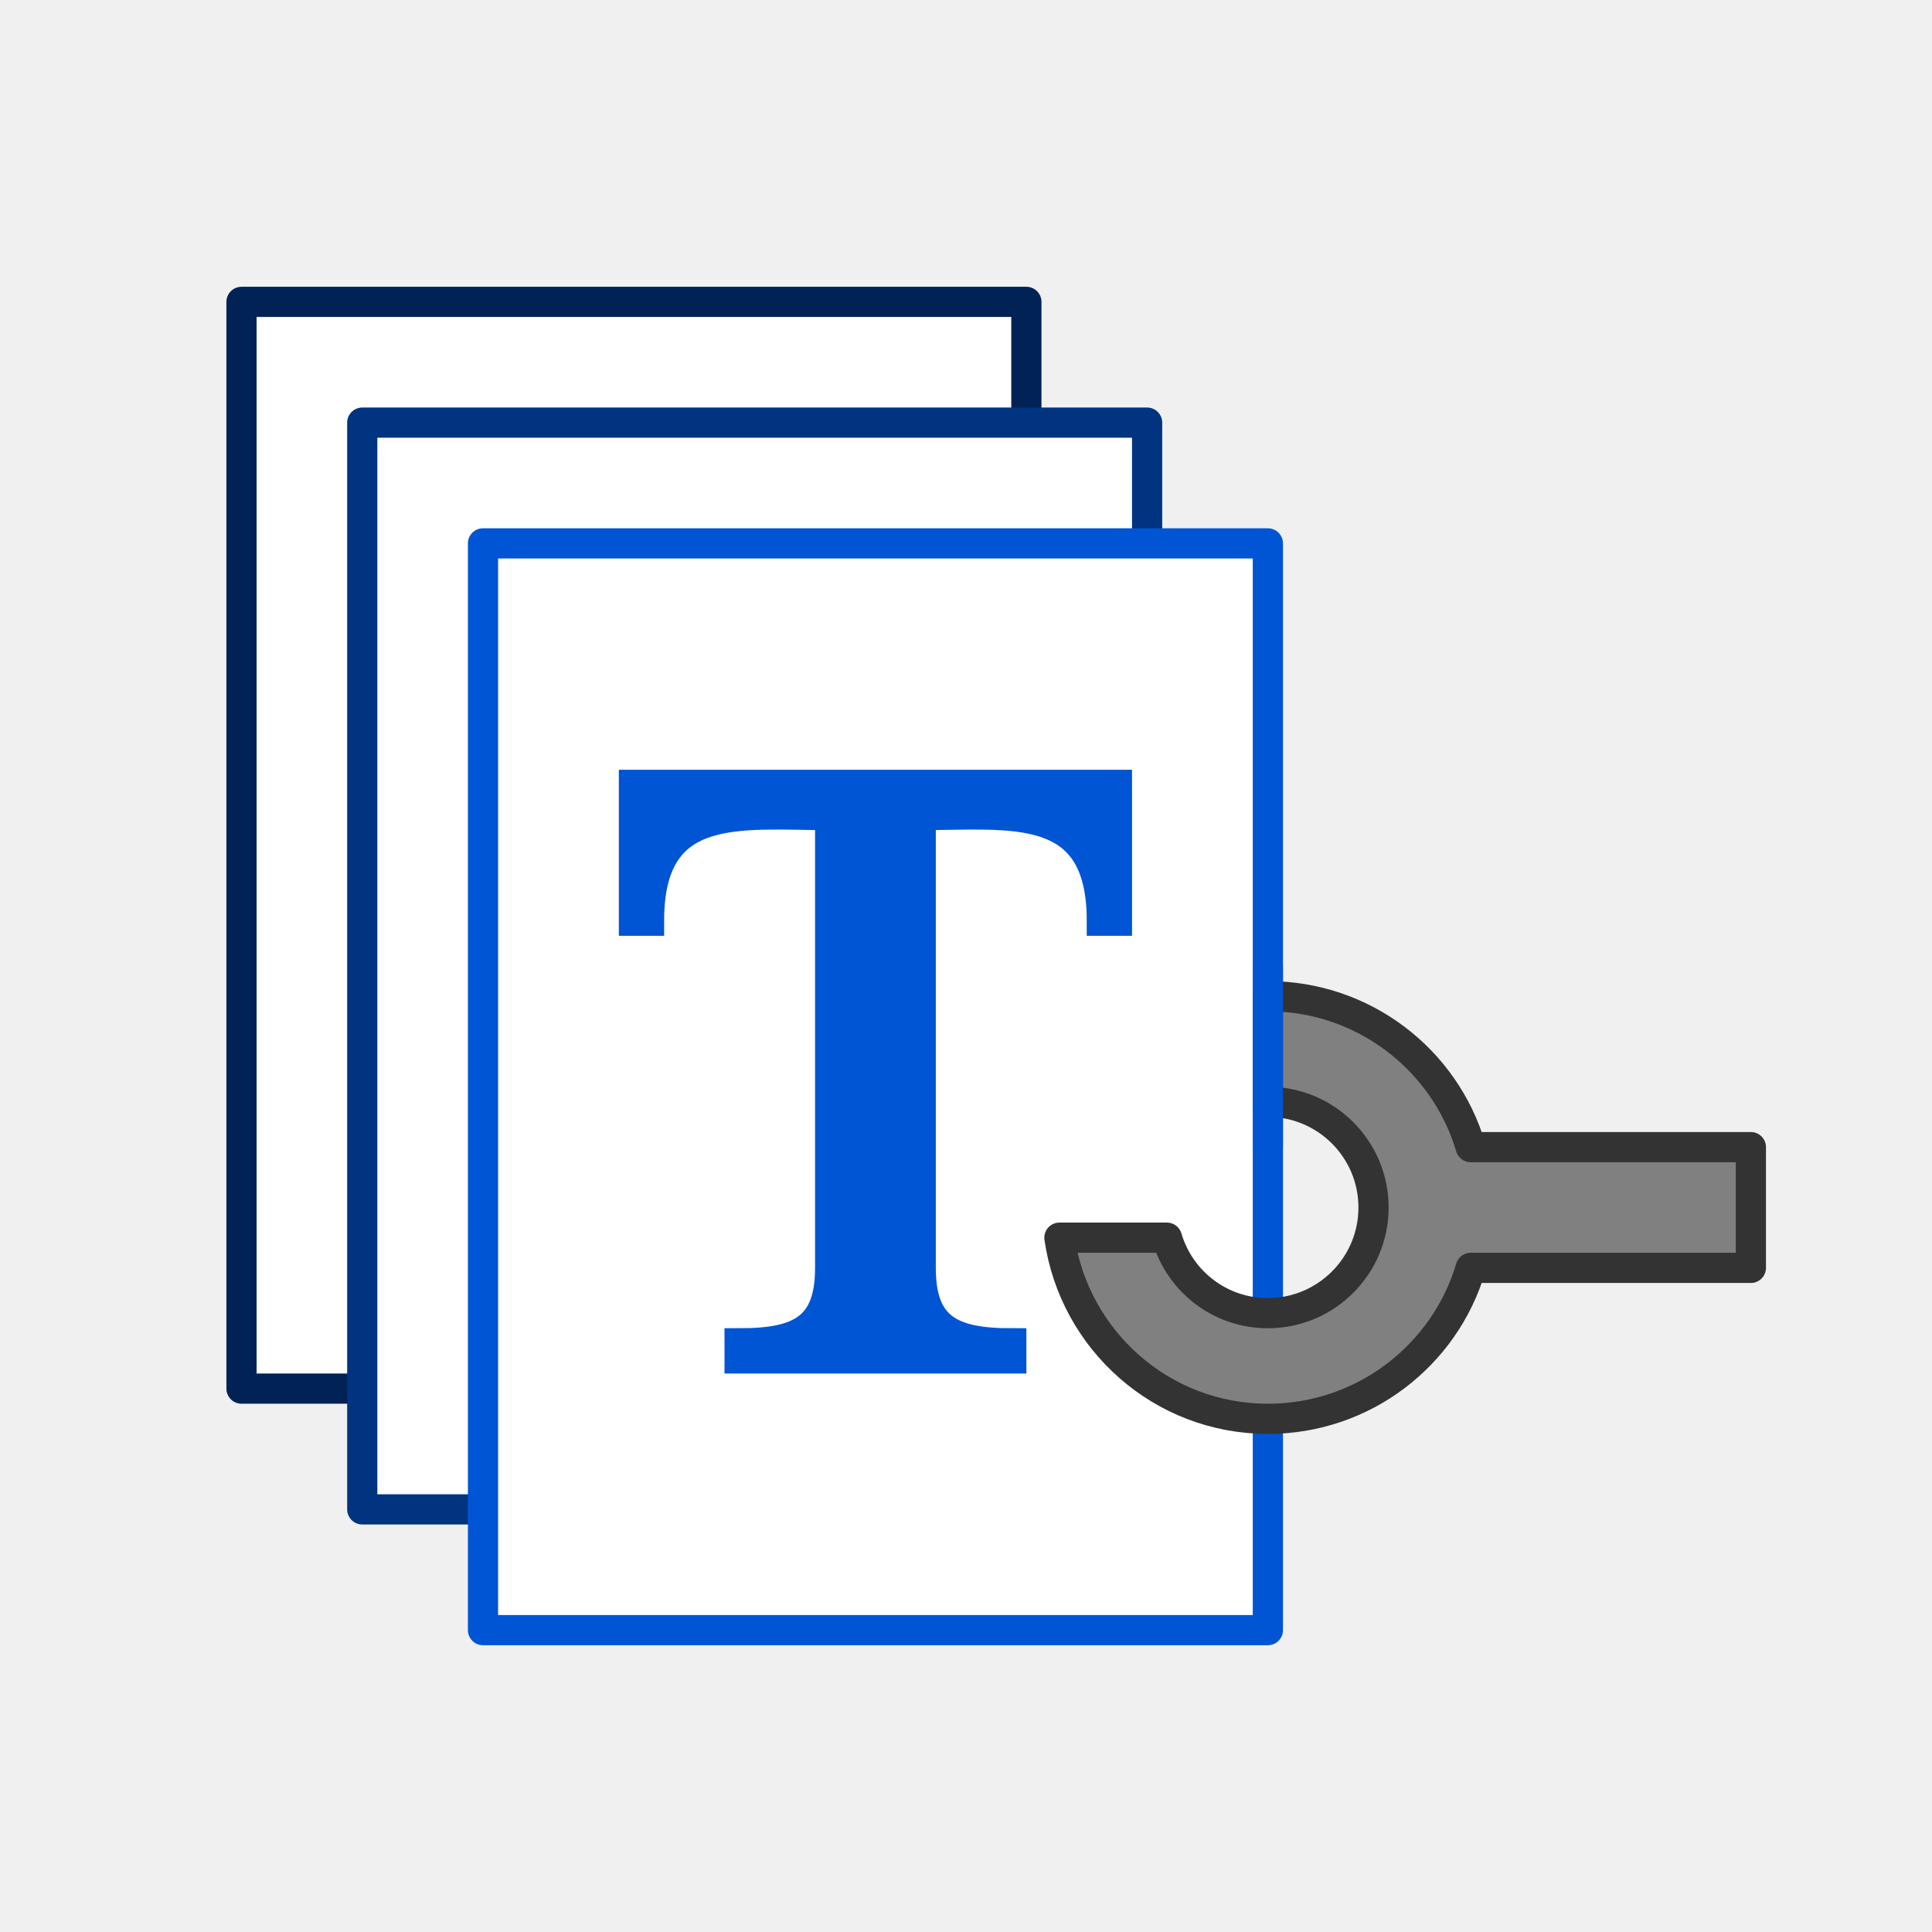
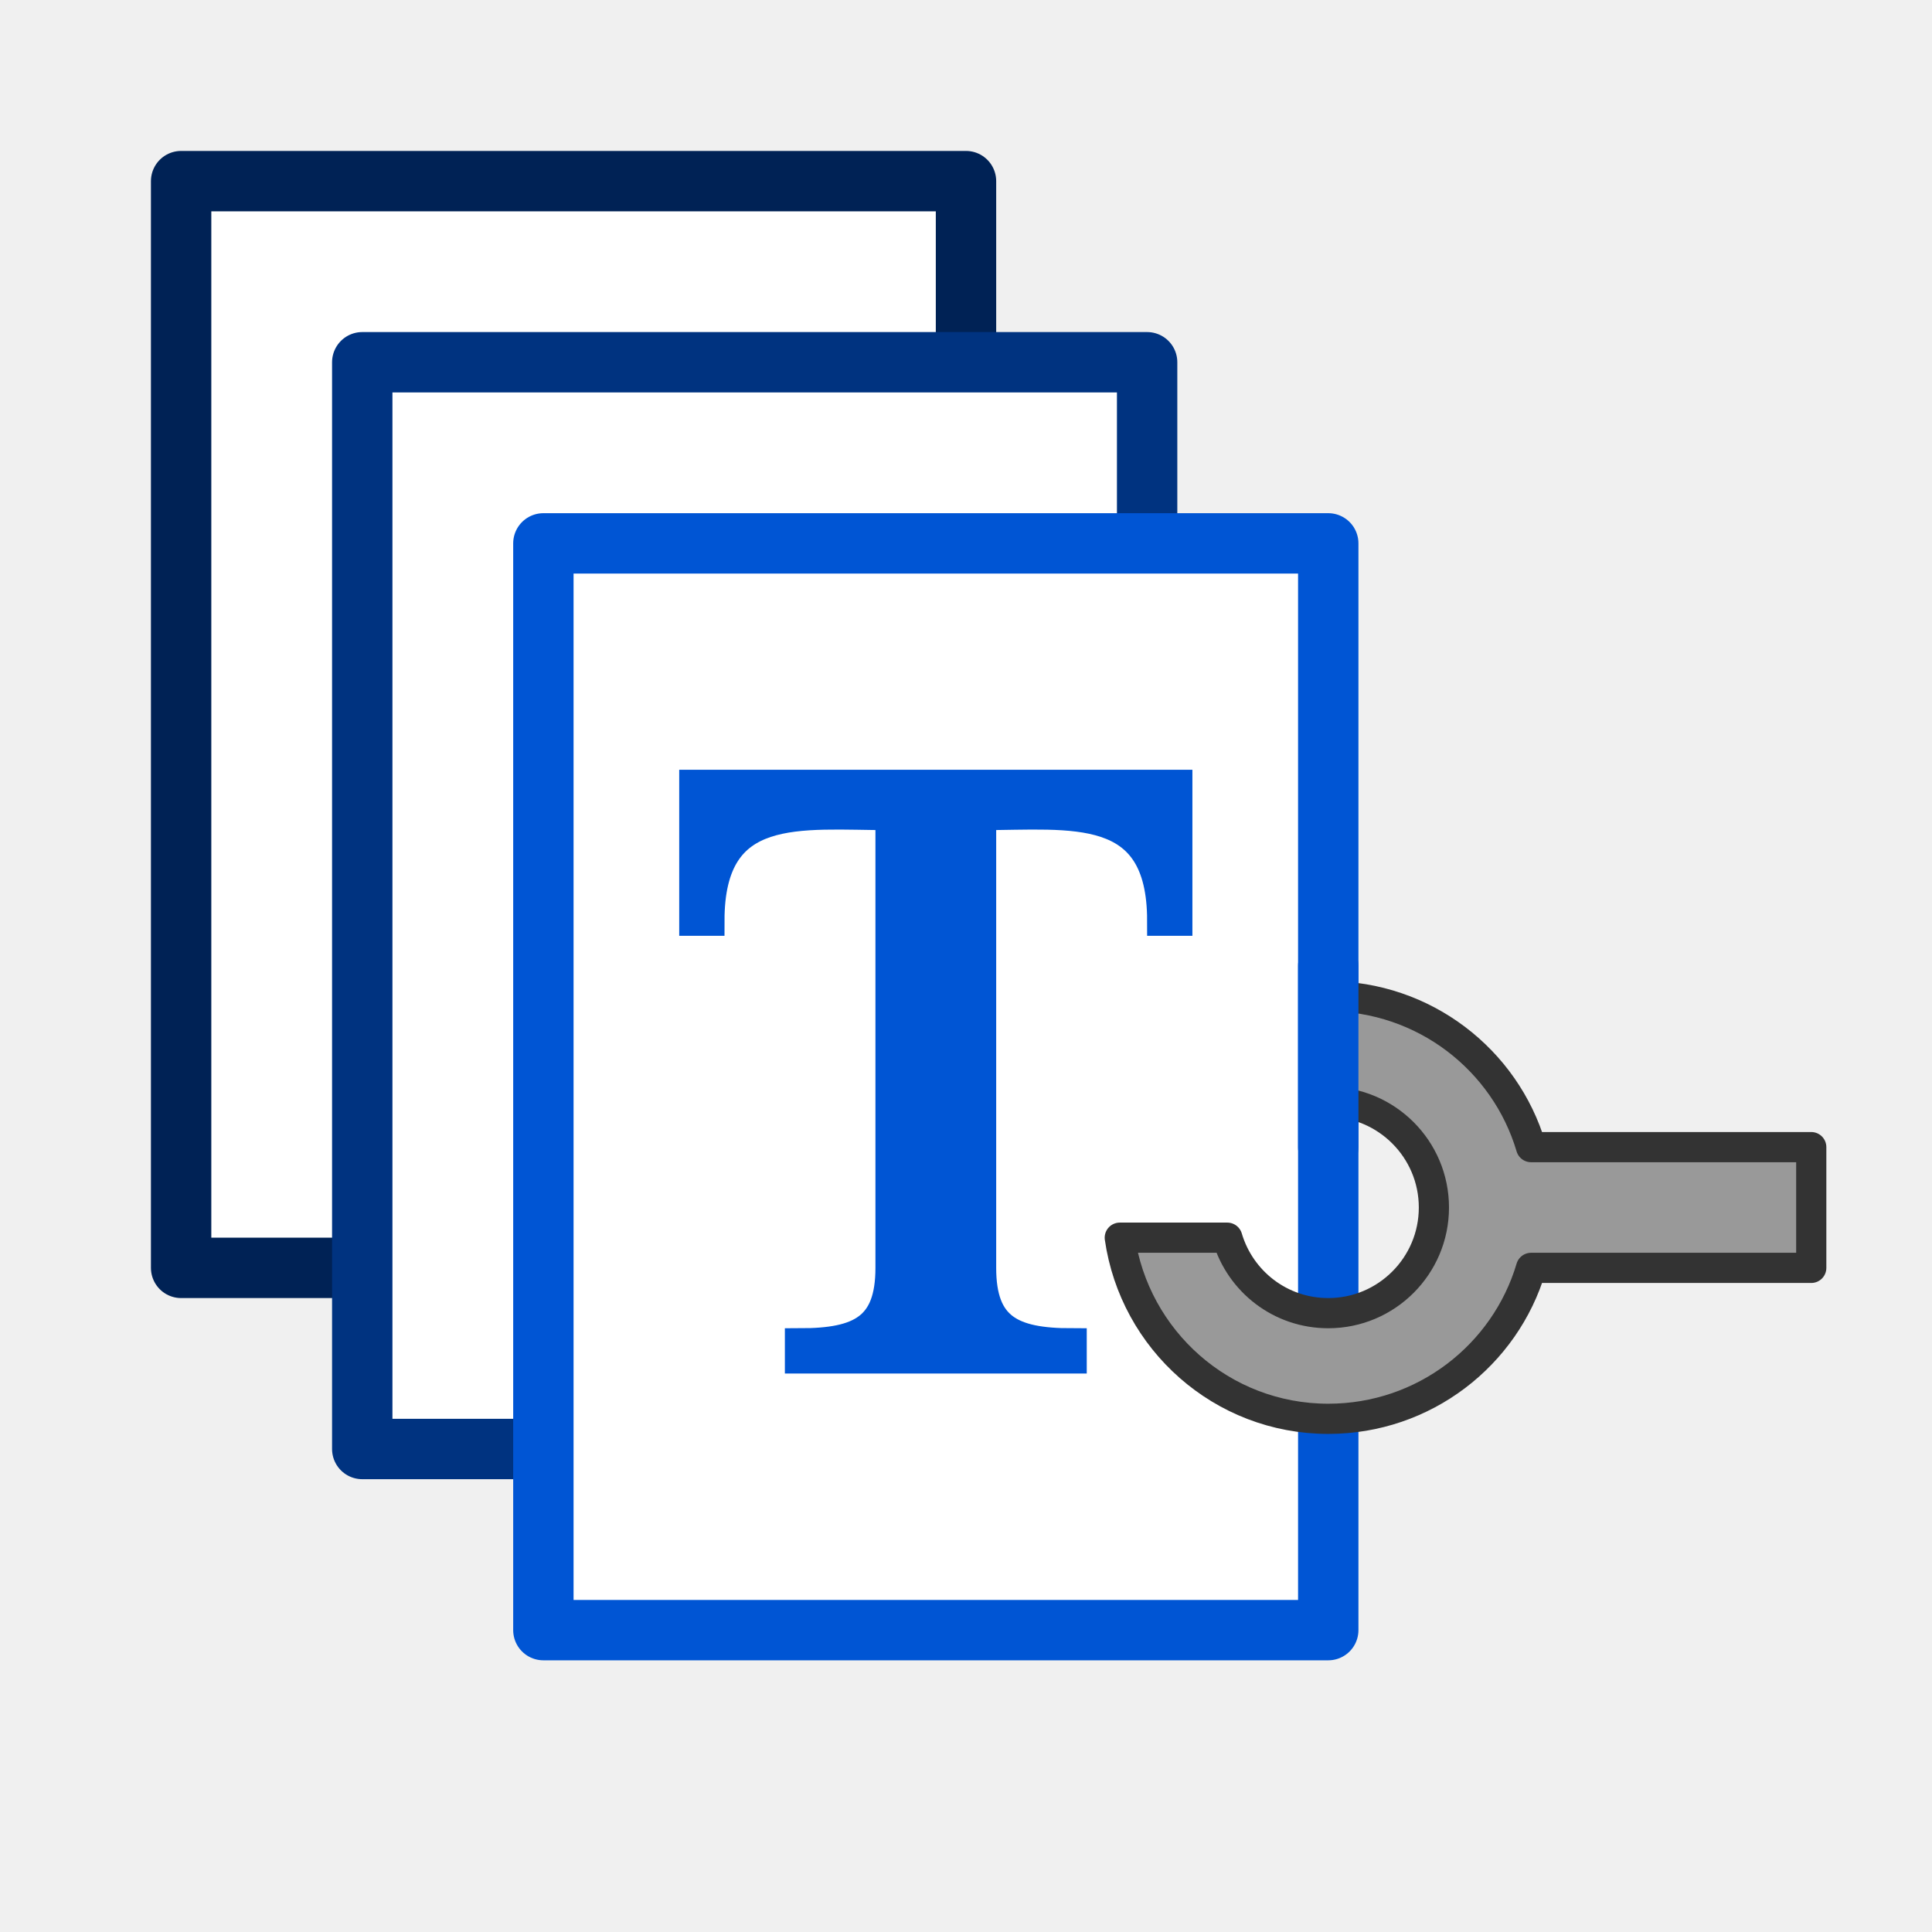
<svg xmlns="http://www.w3.org/2000/svg" version="1.0" width="64" height="64" id="svg2385">
  <defs id="defs2387" />
-   <path d="M 8,10 L 34,10 L 34,46 L 8,46 L 8,10 z" id="path3161" style="fill:#ffffff;stroke:#002255;stroke-width:1;stroke-linecap:round;stroke-linejoin:round" />
-   <path d="M 12,14 L 38,14 L 38,50 L 12,50 L 12,14 z" id="rect2382" style="fill:#ffffff;stroke:#003380;stroke-width:1;stroke-linecap:round;stroke-linejoin:round" />
-   <path d="M 16,18 L 42,18 L 42,54 L 16,54 L 16,18 z" id="path3165" style="fill:#ffffff;stroke:#0055d4;stroke-width:1;stroke-linecap:round;stroke-linejoin:round" />
-   <path d="M 37,26 L 37,30.5 L 36.5,30.5 C 36.5,26.5 33.5,27 30.5,27 L 30.5,42 C 30.5,44 31.5,44.5 33.5,44.5 L 33.5,45 L 24.5,45 L 24.5,44.5 C 26.5,44.5 27.5,44 27.5,42 L 27.5,27 C 24.5,27 21.5,26.5 21.5,30.5 L 21,30.5 L 21,26 L 37,26 z" id="path3167" style="fill:#0055d4;stroke:#0055d4;stroke-width:1;stroke-linecap:butt;stroke-linejoin:miter;stroke-miterlimit:4" />
-   <path d="M 42,33 L 42,36.5 C 43.932,36.5 45.5,38.068 45.5,40 C 45.5,41.932 43.932,43.5 42,43.5 C 40.413,43.5 39.085,42.449 38.656,41 L 35.094,41 C 35.581,44.389 38.477,47 42,47 C 45.173,47 47.861,44.896 48.719,42 L 58,42 L 58,38 L 48.719,38 C 47.861,35.104 45.173,33 42,33 z" id="path3192" style="fill:#808080;stroke:#333333;stroke-width:1;stroke-linecap:butt;stroke-linejoin:round" />
-   <path d="M 42,32 L 42,38" id="path3203" style="fill:none;stroke:#0055d4;stroke-width:1;stroke-linecap:round;stroke-linejoin:round" />
+   <path d="M 6,6 L 32,6 L 32,42 L 6,42 L 6,6 z" id="path3161" style="fill:#ffffff;stroke:#002255;stroke-width:2;stroke-linecap:round;stroke-linejoin:round" />
+   <path d="M 12,12 L 38,12 L 38,48 L 12,48 L 12,12 z" id="rect2382" style="fill:#ffffff;stroke:#003380;stroke-width:2;stroke-linecap:round;stroke-linejoin:round" />
+   <path d="M 18,18 L 44,18 L 44,54 L 18,54 L 18,18 z" id="path3165" style="fill:#ffffff;stroke:#0055d4;stroke-width:2;stroke-linecap:round;stroke-linejoin:round" />
+   <path d="M 39,26 L 39,30.5 L 38.5,30.5 C 38.5,26.5 35.5,27 32.5,27 L 32.5,42 C 32.5,44 33.5,44.5 35.5,44.5 L 35.5,45 L 26.5,45 L 26.5,44.5 C 28.5,44.5 29.5,44 29.5,42 L 29.5,27 C 26.5,27 23.5,26.5 23.5,30.5 L 23,30.5 L 23,26 L 39,26 z" id="path3167" style="fill:#0055d4;stroke:#0055d4;stroke-width:1;stroke-linecap:butt;stroke-linejoin:miter;stroke-miterlimit:4" />
+   <path d="M 44,33 L 44,36.5 C 45.932,36.5 47.5,38.068 47.5,40 C 47.5,41.932 45.932,43.5 44,43.5 C 42.413,43.5 41.085,42.449 40.656,41 L 37.094,41 C 37.581,44.389 40.477,47 44,47 C 47.173,47 49.861,44.896 50.719,42 L 60,42 L 60,38 L 50.719,38 C 49.861,35.104 47.173,33 44,33 z" id="path3192" style="fill:#999999;stroke:#333333;stroke-width:1;stroke-linecap:butt;stroke-linejoin:round" />
+   <path d="M 44,32 L 44,38" id="path3203" style="fill:none;stroke:#0055d4;stroke-width:2;stroke-linecap:round;stroke-linejoin:round" />
</svg>
